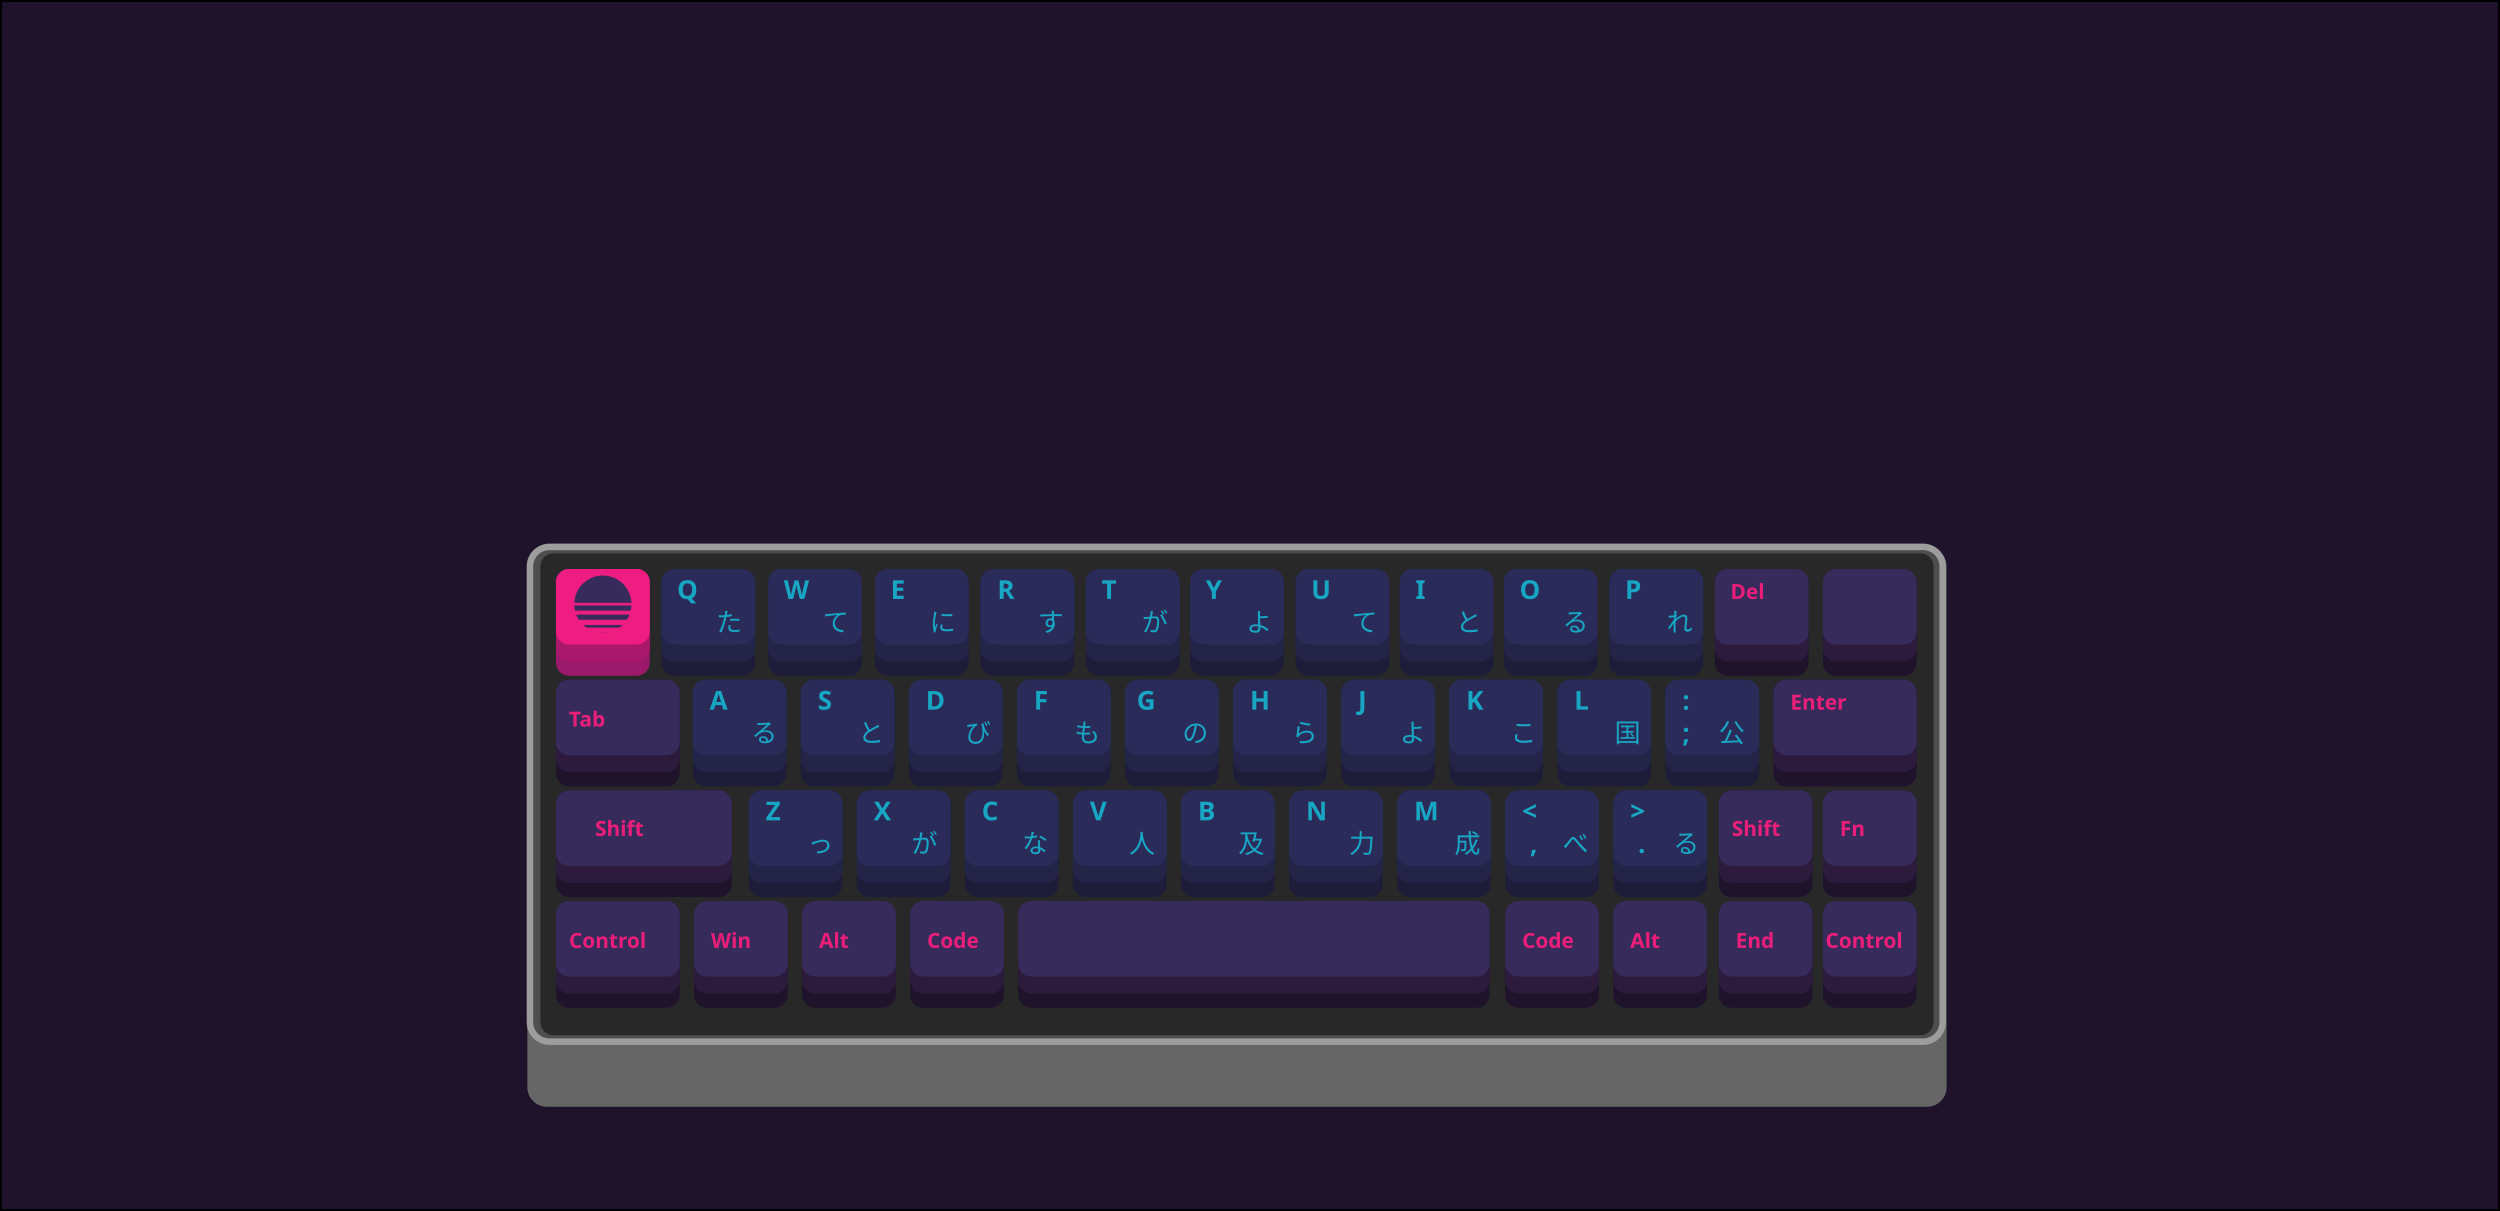
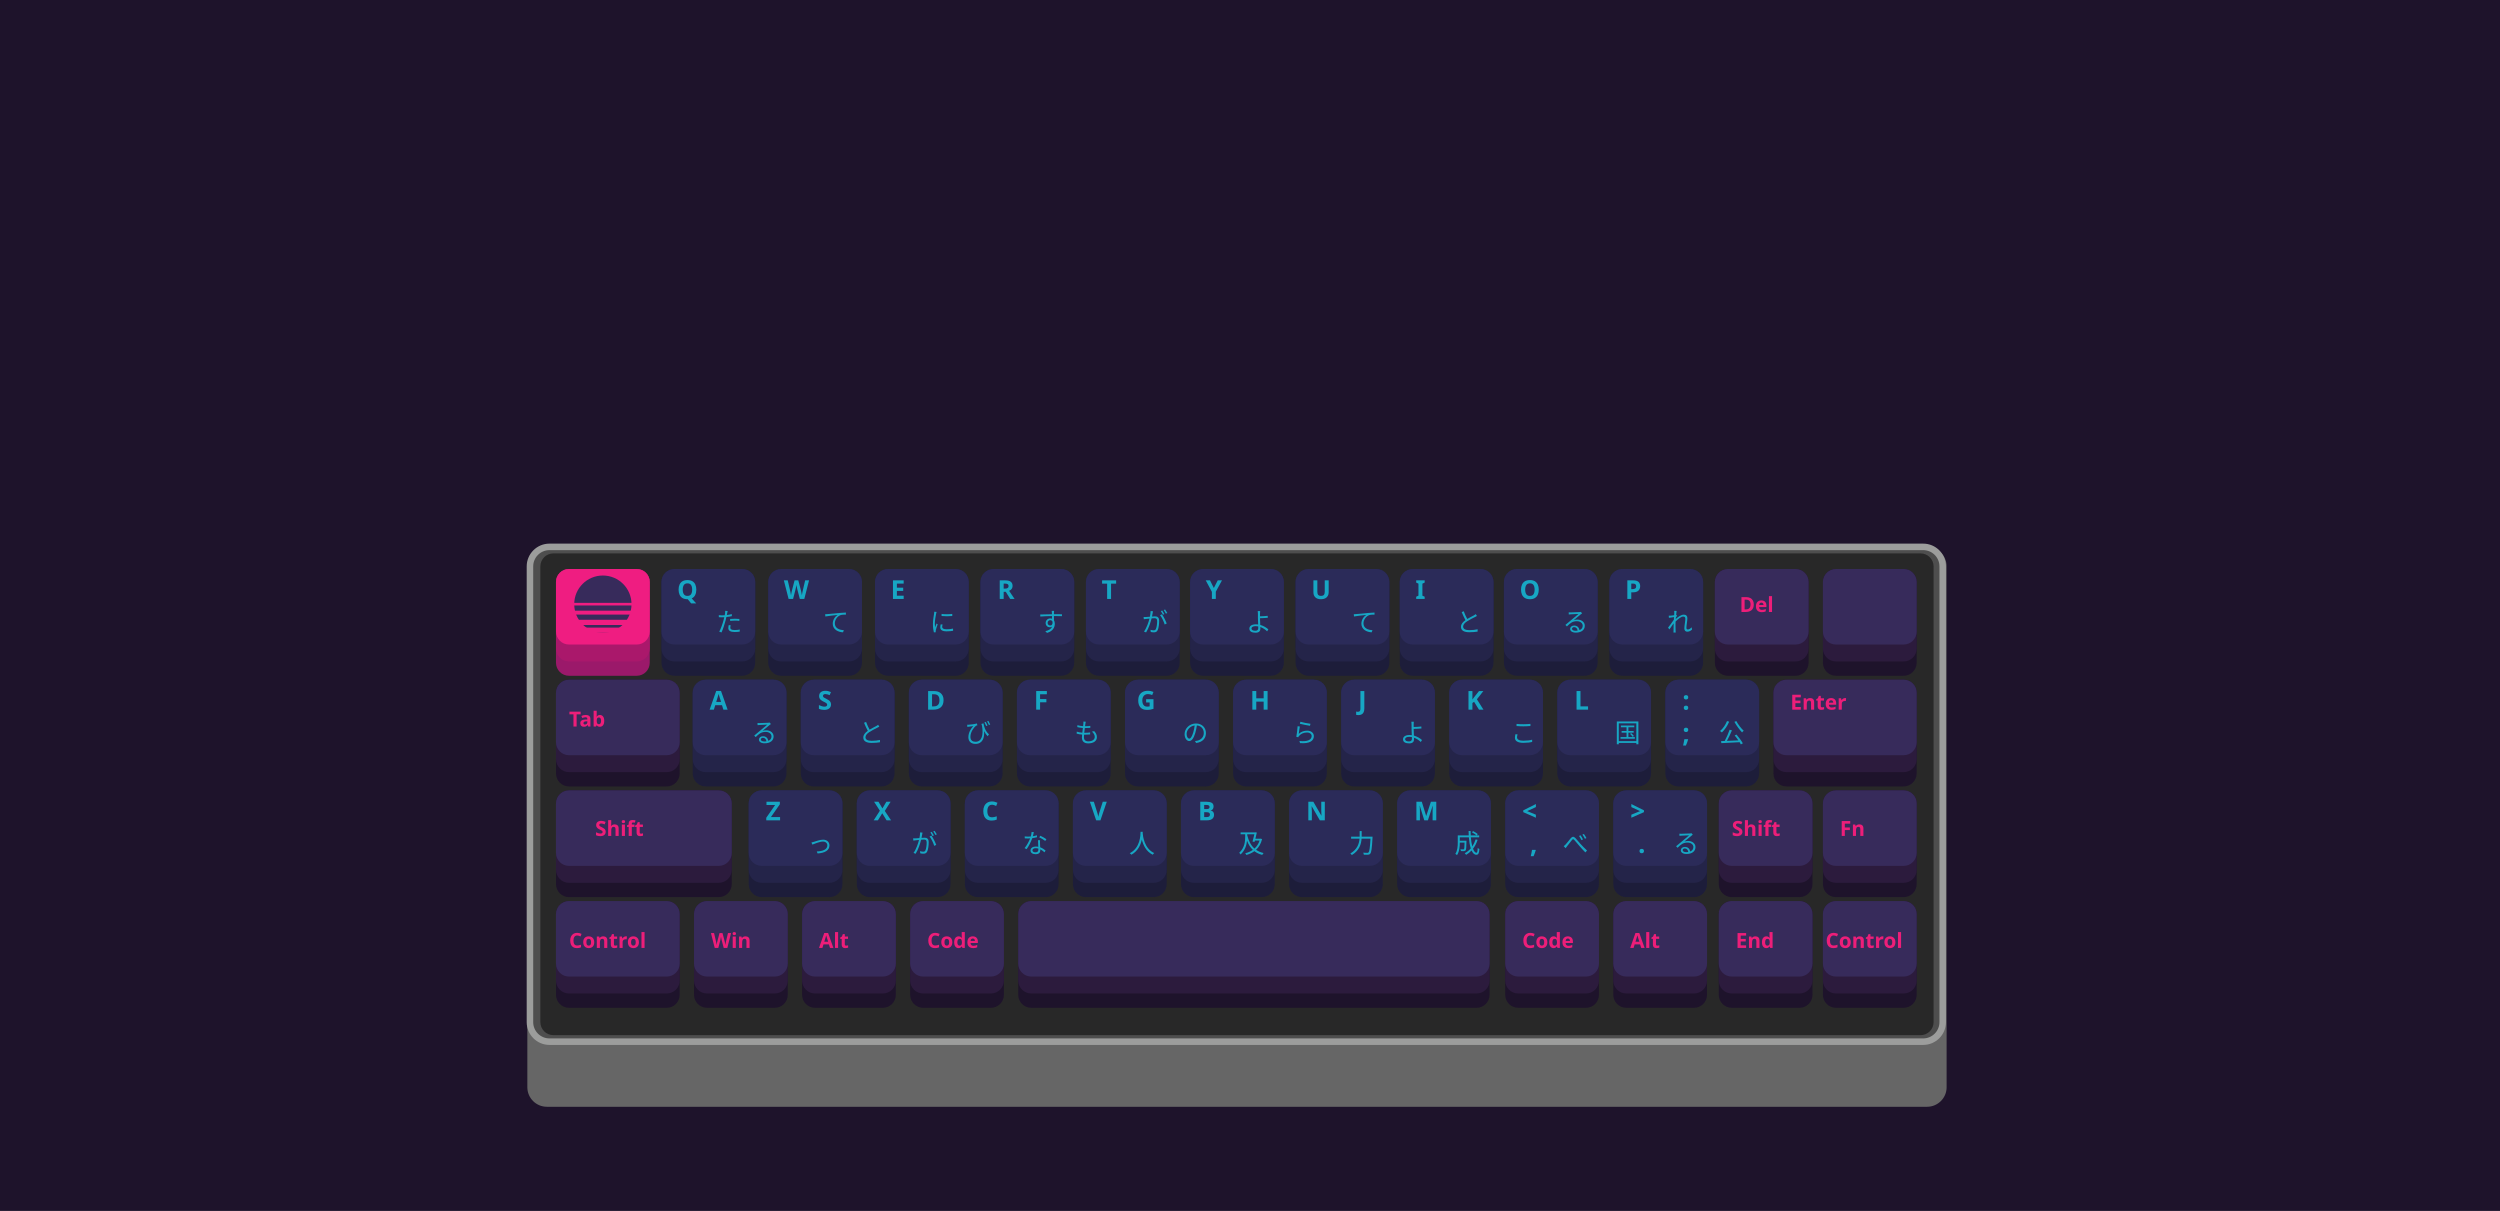
<svg xmlns="http://www.w3.org/2000/svg" version="1.1" width="100%" height="100%" viewBox="0 0 1920 930">
-   <rect width="100%" height="100%" style="fill:#1e132b;stroke-width:3;stroke:rgb(0,0,0)" />
-   <rect x="405" y="420" rx="15" ry="15" width="1090" height="430" style="fill:#666666;" />
-   <rect x="407" y="420" rx="15" ry="15" width="1085" height="380" style="fill:#4e4e4e;stroke:#9c9d9c;stroke-width:5;" />
-   <rect x="415" y="425" rx="10" ry="10" width="1070" height="370" style="fill:#282828;" />
-   <rect x="427" y="437" rx="10" ry="10" width="72" height="82" style="fill:#9b196a;" />
-   <rect x="427" y="437" rx="10" ry="10" width="72" height="71" style="fill:#aa186b;" />
-   <rect x="427" y="437" rx="10" ry="10" width="72" height="58" style="fill:#ef1d81;" />
+   <rect width="100%" height="100%" fill="#1e132b" />
+   <rect x="405" y="420" rx="15" ry="15" width="1090" height="430" fill="#666666" />
+   <rect x="407" y="420" rx="15" ry="15" width="1085" height="380" fill="#4e4e4e" stroke="#9c9d9c" stroke-width="5" />
+   <rect x="415" y="425" rx="10" ry="10" width="1070" height="370" fill="#282828" />
+   <rect x="427" y="437" rx="10" ry="10" width="72" height="82" fill="#9b196a" />
+   <rect x="427" y="437" rx="10" ry="10" width="72" height="71" fill="#aa186b" />
+   <rect x="427" y="437" rx="10" ry="10" width="72" height="58" fill="#ef1d81" />
  <circle cx="463" cy="464" r="22" fill="#372b5b" />
-   <rect x="430" y="463" width="65" height="2" style="fill:#ef1d81;" />
-   <rect x="430" y="469" width="65" height="3" style="fill:#ef1d81;" />
-   <rect x="430" y="476" width="65" height="4" style="fill:#ef1d81;" />
-   <rect x="430" y="482" width="65" height="4" style="fill:#ef1d81;" />
-   <rect x="508" y="437" rx="10" ry="10" width="72" height="82" style="fill:#1d1d3a;" />
-   <rect x="508" y="437" rx="10" ry="10" width="72" height="71" style="fill:#242449;" />
-   <rect x="508" y="437" rx="10" ry="10" width="72" height="58" style="fill:#2b2b59;" />
+   <rect x="430" y="463" width="65" height="2" fill="#ef1d81" />
+   <rect x="430" y="469" width="65" height="3" fill="#ef1d81" />
+   <rect x="430" y="476" width="65" height="4" fill="#ef1d81" />
+   <rect x="430" y="482" width="65" height="4" fill="#ef1d81" />
+   <rect x="508" y="437" rx="10" ry="10" width="72" height="82" fill="#1d1d3a" />
+   <rect x="508" y="437" rx="10" ry="10" width="72" height="71" fill="#242449" />
+   <rect x="508" y="437" rx="10" ry="10" width="72" height="58" fill="#2b2b59" />
  <text x="520" y="460" fill="#17a7c4" font-family="Verdana" font-weight="600" font-size="20">Q</text>
  <text x="550" y="485" fill="#17a7c4" font-family="Verdana" font-weight="500" font-size="20">た</text>
-   <rect x="590" y="437" rx="10" ry="10" width="72" height="82" style="fill:#1d1d3a;" />
-   <rect x="590" y="437" rx="10" ry="10" width="72" height="71" style="fill:#242449;" />
-   <rect x="590" y="437" rx="10" ry="10" width="72" height="58" style="fill:#2b2b59;" />
+   <rect x="590" y="437" rx="10" ry="10" width="72" height="82" fill="#1d1d3a" />
+   <rect x="590" y="437" rx="10" ry="10" width="72" height="71" fill="#242449" />
+   <rect x="590" y="437" rx="10" ry="10" width="72" height="58" fill="#2b2b59" />
  <text x="602" y="460" fill="#17a7c4" font-family="Verdana" font-weight="600" font-size="20">W</text>
  <text x="632" y="485" fill="#17a7c4" font-family="Verdana" font-weight="500" font-size="20">て</text>
-   <rect x="672" y="437" rx="10" ry="10" width="72" height="82" style="fill:#1d1d3a;" />
-   <rect x="672" y="437" rx="10" ry="10" width="72" height="71" style="fill:#242449;" />
-   <rect x="672" y="437" rx="10" ry="10" width="72" height="58" style="fill:#2b2b59;" />
+   <rect x="672" y="437" rx="10" ry="10" width="72" height="82" fill="#1d1d3a" />
+   <rect x="672" y="437" rx="10" ry="10" width="72" height="71" fill="#242449" />
+   <rect x="672" y="437" rx="10" ry="10" width="72" height="58" fill="#2b2b59" />
  <text x="684" y="460" fill="#17a7c4" font-family="Verdana" font-weight="600" font-size="20">E</text>
  <text x="714" y="485" fill="#17a7c4" font-family="Verdana" font-weight="500" font-size="20">に</text>
-   <rect x="753" y="437" rx="10" ry="10" width="72" height="82" style="fill:#1d1d3a;" />
-   <rect x="753" y="437" rx="10" ry="10" width="72" height="71" style="fill:#242449;" />
-   <rect x="753" y="437" rx="10" ry="10" width="72" height="58" style="fill:#2b2b59;" />
+   <rect x="753" y="437" rx="10" ry="10" width="72" height="82" fill="#1d1d3a" />
+   <rect x="753" y="437" rx="10" ry="10" width="72" height="71" fill="#242449" />
+   <rect x="753" y="437" rx="10" ry="10" width="72" height="58" fill="#2b2b59" />
  <text x="766" y="460" fill="#17a7c4" font-family="Verdana" font-weight="600" font-size="20">R</text>
  <text x="797" y="485" fill="#17a7c4" font-family="Verdana" font-weight="500" font-size="20">す</text>
-   <rect x="834" y="437" rx="10" ry="10" width="72" height="82" style="fill:#1d1d3a;" />
-   <rect x="834" y="437" rx="10" ry="10" width="72" height="71" style="fill:#242449;" />
-   <rect x="834" y="437" rx="10" ry="10" width="72" height="58" style="fill:#2b2b59;" />
+   <rect x="834" y="437" rx="10" ry="10" width="72" height="82" fill="#1d1d3a" />
+   <rect x="834" y="437" rx="10" ry="10" width="72" height="71" fill="#242449" />
+   <rect x="834" y="437" rx="10" ry="10" width="72" height="58" fill="#2b2b59" />
  <text x="846" y="460" fill="#17a7c4" font-family="Verdana" font-weight="600" font-size="20">T</text>
  <text x="877" y="485" fill="#17a7c4" font-family="Verdana" font-weight="500" font-size="20">が</text>
-   <rect x="914" y="437" rx="10" ry="10" width="72" height="82" style="fill:#1d1d3a;" />
-   <rect x="914" y="437" rx="10" ry="10" width="72" height="71" style="fill:#242449;" />
-   <rect x="914" y="437" rx="10" ry="10" width="72" height="58" style="fill:#2b2b59;" />
+   <rect x="914" y="437" rx="10" ry="10" width="72" height="82" fill="#1d1d3a" />
+   <rect x="914" y="437" rx="10" ry="10" width="72" height="71" fill="#242449" />
+   <rect x="914" y="437" rx="10" ry="10" width="72" height="58" fill="#2b2b59" />
  <text x="926" y="460" fill="#17a7c4" font-family="Verdana" font-weight="600" font-size="20">Y</text>
  <text x="957" y="485" fill="#17a7c4" font-family="Verdana" font-weight="500" font-size="20">よ</text>
-   <rect x="995" y="437" rx="10" ry="10" width="72" height="82" style="fill:#1d1d3a;" />
-   <rect x="995" y="437" rx="10" ry="10" width="72" height="71" style="fill:#242449;" />
-   <rect x="995" y="437" rx="10" ry="10" width="72" height="58" style="fill:#2b2b59;" />
+   <rect x="995" y="437" rx="10" ry="10" width="72" height="82" fill="#1d1d3a" />
+   <rect x="995" y="437" rx="10" ry="10" width="72" height="71" fill="#242449" />
+   <rect x="995" y="437" rx="10" ry="10" width="72" height="58" fill="#2b2b59" />
  <text x="1007" y="460" fill="#17a7c4" font-family="Verdana" font-weight="600" font-size="20">U</text>
  <text x="1038" y="485" fill="#17a7c4" font-family="Verdana" font-weight="500" font-size="20">て</text>
-   <rect x="1075" y="437" rx="10" ry="10" width="72" height="82" style="fill:#1d1d3a;" />
-   <rect x="1075" y="437" rx="10" ry="10" width="72" height="71" style="fill:#242449;" />
-   <rect x="1075" y="437" rx="10" ry="10" width="72" height="58" style="fill:#2b2b59;" />
+   <rect x="1075" y="437" rx="10" ry="10" width="72" height="82" fill="#1d1d3a" />
+   <rect x="1075" y="437" rx="10" ry="10" width="72" height="71" fill="#242449" />
+   <rect x="1075" y="437" rx="10" ry="10" width="72" height="58" fill="#2b2b59" />
  <text x="1087" y="460" fill="#17a7c4" font-family="Verdana" font-weight="600" font-size="20">I</text>
  <text x="1118" y="485" fill="#17a7c4" font-family="Verdana" font-weight="500" font-size="20">と</text>
-   <rect x="1155" y="437" rx="10" ry="10" width="72" height="82" style="fill:#1d1d3a;" />
-   <rect x="1155" y="437" rx="10" ry="10" width="72" height="71" style="fill:#242449;" />
-   <rect x="1155" y="437" rx="10" ry="10" width="72" height="58" style="fill:#2b2b59;" />
+   <rect x="1155" y="437" rx="10" ry="10" width="72" height="82" fill="#1d1d3a" />
+   <rect x="1155" y="437" rx="10" ry="10" width="72" height="71" fill="#242449" />
+   <rect x="1155" y="437" rx="10" ry="10" width="72" height="58" fill="#2b2b59" />
  <text x="1167" y="460" fill="#17a7c4" font-family="Verdana" font-weight="600" font-size="20">O</text>
  <text x="1200" y="485" fill="#17a7c4" font-family="Verdana" font-weight="500" font-size="20">る</text>
-   <rect x="1236" y="437" rx="10" ry="10" width="72" height="82" style="fill:#1d1d3a;" />
-   <rect x="1236" y="437" rx="10" ry="10" width="72" height="71" style="fill:#242449;" />
-   <rect x="1236" y="437" rx="10" ry="10" width="72" height="58" style="fill:#2b2b59;" />
+   <rect x="1236" y="437" rx="10" ry="10" width="72" height="82" fill="#1d1d3a" />
+   <rect x="1236" y="437" rx="10" ry="10" width="72" height="71" fill="#242449" />
+   <rect x="1236" y="437" rx="10" ry="10" width="72" height="58" fill="#2b2b59" />
  <text x="1248" y="460" fill="#17a7c4" font-family="Verdana" font-weight="600" font-size="20">P</text>
  <text x="1280" y="485" fill="#17a7c4" font-family="Verdana" font-weight="500" font-size="20">れ</text>
-   <rect x="1317" y="437" rx="10" ry="10" width="72" height="82" style="fill:#1e132b;" />
-   <rect x="1317" y="437" rx="10" ry="10" width="72" height="71" style="fill:#2c1b3d;" />
-   <rect x="1317" y="437" rx="10" ry="10" width="72" height="58" style="fill:#372b5b;" />
-   <text x="1329" y="460" fill="#ed1e79" font-family="Verdana" font-weight="600" font-size="16">Del</text>
-   <rect x="1400" y="437" rx="10" ry="10" width="72" height="82" style="fill:#1e132b;" />
-   <rect x="1400" y="437" rx="10" ry="10" width="72" height="71" style="fill:#2c1b3d;" />
-   <rect x="1400" y="437" rx="10" ry="10" width="72" height="58" style="fill:#372b5b;" />
-   <rect x="427" y="522" rx="10" ry="10" width="95" height="82" style="fill:#1e132b;" />
-   <rect x="427" y="522" rx="10" ry="10" width="95" height="71" style="fill:#2c1b3d;" />
-   <rect x="427" y="522" rx="10" ry="10" width="95" height="58" style="fill:#372b5b;" />
+   <rect x="1317" y="437" rx="10" ry="10" width="72" height="82" fill="#1e132b" />
+   <rect x="1317" y="437" rx="10" ry="10" width="72" height="71" fill="#2c1b3d" />
+   <rect x="1317" y="437" rx="10" ry="10" width="72" height="58" fill="#372b5b" />
+   <text x="1336" y="470" fill="#ed1e79" font-family="Verdana" font-weight="600" font-size="16">Del</text>
+   <rect x="1400" y="437" rx="10" ry="10" width="72" height="82" fill="#1e132b" />
+   <rect x="1400" y="437" rx="10" ry="10" width="72" height="71" fill="#2c1b3d" />
+   <rect x="1400" y="437" rx="10" ry="10" width="72" height="58" fill="#372b5b" />
+   <rect x="427" y="522" rx="10" ry="10" width="95" height="82" fill="#1e132b" />
+   <rect x="427" y="522" rx="10" ry="10" width="95" height="71" fill="#2c1b3d" />
+   <rect x="427" y="522" rx="10" ry="10" width="95" height="58" fill="#372b5b" />
  <text x="437" y="558" fill="#ed1e79" font-family="Verdana" font-weight="600" font-size="16">Tab</text>
-   <rect x="532" y="522" rx="10" ry="10" width="72" height="82" style="fill:#1d1d3a;" />
-   <rect x="532" y="522" rx="10" ry="10" width="72" height="71" style="fill:#242449;" />
-   <rect x="532" y="522" rx="10" ry="10" width="72" height="58" style="fill:#2b2b59;" />
+   <rect x="532" y="522" rx="10" ry="10" width="72" height="82" fill="#1d1d3a" />
+   <rect x="532" y="522" rx="10" ry="10" width="72" height="71" fill="#242449" />
+   <rect x="532" y="522" rx="10" ry="10" width="72" height="58" fill="#2b2b59" />
  <text x="545" y="545" fill="#17a7c4" font-family="Verdana" font-weight="600" font-size="20">A</text>
  <text x="577" y="570" fill="#17a7c4" font-family="Verdana" font-weight="500" font-size="20">る</text>
-   <rect x="615" y="522" rx="10" ry="10" width="72" height="82" style="fill:#1d1d3a;" />
-   <rect x="615" y="522" rx="10" ry="10" width="72" height="71" style="fill:#242449;" />
-   <rect x="615" y="522" rx="10" ry="10" width="72" height="58" style="fill:#2b2b59;" />
+   <rect x="615" y="522" rx="10" ry="10" width="72" height="82" fill="#1d1d3a" />
+   <rect x="615" y="522" rx="10" ry="10" width="72" height="71" fill="#242449" />
+   <rect x="615" y="522" rx="10" ry="10" width="72" height="58" fill="#2b2b59" />
  <text x="628" y="545" fill="#17a7c4" font-family="Verdana" font-weight="600" font-size="20">S</text>
  <text x="659" y="570" fill="#17a7c4" font-family="Verdana" font-weight="500" font-size="20">と</text>
-   <rect x="698" y="522" rx="10" ry="10" width="72" height="82" style="fill:#1d1d3a;" />
-   <rect x="698" y="522" rx="10" ry="10" width="72" height="71" style="fill:#242449;" />
-   <rect x="698" y="522" rx="10" ry="10" width="72" height="58" style="fill:#2b2b59;" />
+   <rect x="698" y="522" rx="10" ry="10" width="72" height="82" fill="#1d1d3a" />
+   <rect x="698" y="522" rx="10" ry="10" width="72" height="71" fill="#242449" />
+   <rect x="698" y="522" rx="10" ry="10" width="72" height="58" fill="#2b2b59" />
  <text x="711" y="545" fill="#17a7c4" font-family="Verdana" font-weight="600" font-size="20">D</text>
  <text x="741" y="570" fill="#17a7c4" font-family="Verdana" font-weight="500" font-size="20">び</text>
-   <rect x="781" y="522" rx="10" ry="10" width="72" height="82" style="fill:#1d1d3a;" />
-   <rect x="781" y="522" rx="10" ry="10" width="72" height="71" style="fill:#242449;" />
-   <rect x="781" y="522" rx="10" ry="10" width="72" height="58" style="fill:#2b2b59;" />
+   <rect x="781" y="522" rx="10" ry="10" width="72" height="82" fill="#1d1d3a" />
+   <rect x="781" y="522" rx="10" ry="10" width="72" height="71" fill="#242449" />
+   <rect x="781" y="522" rx="10" ry="10" width="72" height="58" fill="#2b2b59" />
  <text x="794" y="545" fill="#17a7c4" font-family="Verdana" font-weight="600" font-size="20">F</text>
  <text x="825" y="570" fill="#17a7c4" font-family="Verdana" font-weight="500" font-size="20">も</text>
-   <rect x="864" y="522" rx="10" ry="10" width="72" height="82" style="fill:#1d1d3a;" />
-   <rect x="864" y="522" rx="10" ry="10" width="72" height="71" style="fill:#242449;" />
-   <rect x="864" y="522" rx="10" ry="10" width="72" height="58" style="fill:#2b2b59;" />
+   <rect x="864" y="522" rx="10" ry="10" width="72" height="82" fill="#1d1d3a" />
+   <rect x="864" y="522" rx="10" ry="10" width="72" height="71" fill="#242449" />
+   <rect x="864" y="522" rx="10" ry="10" width="72" height="58" fill="#2b2b59" />
  <text x="873" y="545" fill="#17a7c4" font-family="Verdana" font-weight="600" font-size="20">G</text>
  <text x="908" y="570" fill="#17a7c4" font-family="Verdana" font-weight="500" font-size="20">の</text>
-   <rect x="947" y="522" rx="10" ry="10" width="72" height="82" style="fill:#1d1d3a;" />
-   <rect x="947" y="522" rx="10" ry="10" width="72" height="71" style="fill:#242449;" />
-   <rect x="947" y="522" rx="10" ry="10" width="72" height="58" style="fill:#2b2b59;" />
+   <rect x="947" y="522" rx="10" ry="10" width="72" height="82" fill="#1d1d3a" />
+   <rect x="947" y="522" rx="10" ry="10" width="72" height="71" fill="#242449" />
+   <rect x="947" y="522" rx="10" ry="10" width="72" height="58" fill="#2b2b59" />
  <text x="960" y="545" fill="#17a7c4" font-family="Verdana" font-weight="600" font-size="20">H</text>
  <text x="992" y="570" fill="#17a7c4" font-family="Verdana" font-weight="500" font-size="20">ら</text>
-   <rect x="1030" y="522" rx="10" ry="10" width="72" height="82" style="fill:#1d1d3a;" />
-   <rect x="1030" y="522" rx="10" ry="10" width="72" height="71" style="fill:#242449;" />
-   <rect x="1030" y="522" rx="10" ry="10" width="72" height="58" style="fill:#2b2b59;" />
+   <rect x="1030" y="522" rx="10" ry="10" width="72" height="82" fill="#1d1d3a" />
+   <rect x="1030" y="522" rx="10" ry="10" width="72" height="71" fill="#242449" />
+   <rect x="1030" y="522" rx="10" ry="10" width="72" height="58" fill="#2b2b59" />
  <text x="1043" y="545" fill="#17a7c4" font-family="Verdana" font-weight="600" font-size="20">J</text>
  <text x="1075" y="570" fill="#17a7c4" font-family="Verdana" font-weight="500" font-size="20">よ</text>
-   <rect x="1113" y="522" rx="10" ry="10" width="72" height="82" style="fill:#1d1d3a;" />
-   <rect x="1113" y="522" rx="10" ry="10" width="72" height="71" style="fill:#242449;" />
-   <rect x="1113" y="522" rx="10" ry="10" width="72" height="58" style="fill:#2b2b59;" />
+   <rect x="1113" y="522" rx="10" ry="10" width="72" height="82" fill="#1d1d3a" />
+   <rect x="1113" y="522" rx="10" ry="10" width="72" height="71" fill="#242449" />
+   <rect x="1113" y="522" rx="10" ry="10" width="72" height="58" fill="#2b2b59" />
  <text x="1126" y="545" fill="#17a7c4" font-family="Verdana" font-weight="600" font-size="20">K</text>
  <text x="1160" y="570" fill="#17a7c4" font-family="Verdana" font-weight="500" font-size="20">こ</text>
-   <rect x="1196" y="522" rx="10" ry="10" width="72" height="82" style="fill:#1d1d3a;" />
-   <rect x="1196" y="522" rx="10" ry="10" width="72" height="71" style="fill:#242449;" />
-   <rect x="1196" y="522" rx="10" ry="10" width="72" height="58" style="fill:#2b2b59;" />
+   <rect x="1196" y="522" rx="10" ry="10" width="72" height="82" fill="#1d1d3a" />
+   <rect x="1196" y="522" rx="10" ry="10" width="72" height="71" fill="#242449" />
+   <rect x="1196" y="522" rx="10" ry="10" width="72" height="58" fill="#2b2b59" />
  <text x="1209" y="545" fill="#17a7c4" font-family="Verdana" font-weight="600" font-size="20">L</text>
  <text x="1240" y="570" fill="#17a7c4" font-family="Verdana" font-weight="500" font-size="20">国</text>
-   <rect x="1279" y="522" rx="10" ry="10" width="72" height="82" style="fill:#1d1d3a;" />
-   <rect x="1279" y="522" rx="10" ry="10" width="72" height="71" style="fill:#242449;" />
-   <rect x="1279" y="522" rx="10" ry="10" width="72" height="58" style="fill:#2b2b59;" />
+   <rect x="1279" y="522" rx="10" ry="10" width="72" height="82" fill="#1d1d3a" />
+   <rect x="1279" y="522" rx="10" ry="10" width="72" height="71" fill="#242449" />
+   <rect x="1279" y="522" rx="10" ry="10" width="72" height="58" fill="#2b2b59" />
  <text x="1292" y="545" fill="#17a7c4" font-family="Verdana" font-weight="600" font-size="20">:</text>
  <text x="1292" y="570" fill="#17a7c4" font-family="Verdana" font-weight="600" font-size="20">;</text>
  <text x="1320" y="570" fill="#17a7c4" font-family="Verdana" font-weight="500" font-size="20">公</text>
-   <rect x="1362" y="522" rx="10" ry="10" width="110" height="82" style="fill:#1e132b;" />
-   <rect x="1362" y="522" rx="10" ry="10" width="110" height="71" style="fill:#2c1b3d;" />
-   <rect x="1362" y="522" rx="10" ry="10" width="110" height="58" style="fill:#372b5b;" />
+   <rect x="1362" y="522" rx="10" ry="10" width="110" height="82" fill="#1e132b" />
+   <rect x="1362" y="522" rx="10" ry="10" width="110" height="71" fill="#2c1b3d" />
+   <rect x="1362" y="522" rx="10" ry="10" width="110" height="58" fill="#372b5b" />
  <text x="1375" y="545" fill="#ed1e79" font-family="Verdana" font-weight="600" font-size="16">Enter</text>
-   <rect x="427" y="607" rx="10" ry="10" width="135" height="82" style="fill:#1e132b;" />
-   <rect x="427" y="607" rx="10" ry="10" width="135" height="71" style="fill:#2c1b3d;" />
-   <rect x="427" y="607" rx="10" ry="10" width="135" height="58" style="fill:#372b5b;" />
+   <rect x="427" y="607" rx="10" ry="10" width="135" height="82" fill="#1e132b" />
+   <rect x="427" y="607" rx="10" ry="10" width="135" height="71" fill="#2c1b3d" />
+   <rect x="427" y="607" rx="10" ry="10" width="135" height="58" fill="#372b5b" />
  <text x="457" y="642" fill="#ed1e79" font-family="Verdana" font-weight="600" font-size="16">Shift</text>
-   <rect x="575" y="607" rx="10" ry="10" width="72" height="82" style="fill:#1d1d3a;" />
-   <rect x="575" y="607" rx="10" ry="10" width="72" height="71" style="fill:#242449;" />
-   <rect x="575" y="607" rx="10" ry="10" width="72" height="58" style="fill:#2b2b59;" />
+   <rect x="575" y="607" rx="10" ry="10" width="72" height="82" fill="#1d1d3a" />
+   <rect x="575" y="607" rx="10" ry="10" width="72" height="71" fill="#242449" />
+   <rect x="575" y="607" rx="10" ry="10" width="72" height="58" fill="#2b2b59" />
  <text x="588" y="630" fill="#17a7c4" font-family="Verdana" font-weight="600" font-size="20">Z</text>
  <text x="620" y="655" fill="#17a7c4" font-family="Verdana" font-weight="500" font-size="20">っ</text>
-   <rect x="658" y="607" rx="10" ry="10" width="72" height="82" style="fill:#1d1d3a;" />
-   <rect x="658" y="607" rx="10" ry="10" width="72" height="71" style="fill:#242449;" />
-   <rect x="658" y="607" rx="10" ry="10" width="72" height="58" style="fill:#2b2b59;" />
+   <rect x="658" y="607" rx="10" ry="10" width="72" height="82" fill="#1d1d3a" />
+   <rect x="658" y="607" rx="10" ry="10" width="72" height="71" fill="#242449" />
+   <rect x="658" y="607" rx="10" ry="10" width="72" height="58" fill="#2b2b59" />
  <text x="671" y="630" fill="#17a7c4" font-family="Verdana" font-weight="600" font-size="20">X</text>
  <text x="700" y="655" fill="#17a7c4" font-family="Verdana" font-weight="500" font-size="20">が</text>
-   <rect x="741" y="607" rx="10" ry="10" width="72" height="82" style="fill:#1d1d3a;" />
-   <rect x="741" y="607" rx="10" ry="10" width="72" height="71" style="fill:#242449;" />
-   <rect x="741" y="607" rx="10" ry="10" width="72" height="58" style="fill:#2b2b59;" />
+   <rect x="741" y="607" rx="10" ry="10" width="72" height="82" fill="#1d1d3a" />
+   <rect x="741" y="607" rx="10" ry="10" width="72" height="71" fill="#242449" />
+   <rect x="741" y="607" rx="10" ry="10" width="72" height="58" fill="#2b2b59" />
  <text x="754" y="630" fill="#17a7c4" font-family="Verdana" font-weight="600" font-size="20">C</text>
  <text x="785" y="655" fill="#17a7c4" font-family="Verdana" font-weight="500" font-size="20">な</text>
-   <rect x="824" y="607" rx="10" ry="10" width="72" height="82" style="fill:#1d1d3a;" />
-   <rect x="824" y="607" rx="10" ry="10" width="72" height="71" style="fill:#242449;" />
-   <rect x="824" y="607" rx="10" ry="10" width="72" height="58" style="fill:#2b2b59;" />
+   <rect x="824" y="607" rx="10" ry="10" width="72" height="82" fill="#1d1d3a" />
+   <rect x="824" y="607" rx="10" ry="10" width="72" height="71" fill="#242449" />
+   <rect x="824" y="607" rx="10" ry="10" width="72" height="58" fill="#2b2b59" />
  <text x="837" y="630" fill="#17a7c4" font-family="Verdana" font-weight="600" font-size="20">V</text>
  <text x="867" y="655" fill="#17a7c4" font-family="Verdana" font-weight="500" font-size="20">人</text>
-   <rect x="907" y="607" rx="10" ry="10" width="72" height="82" style="fill:#1d1d3a;" />
-   <rect x="907" y="607" rx="10" ry="10" width="72" height="71" style="fill:#242449;" />
-   <rect x="907" y="607" rx="10" ry="10" width="72" height="58" style="fill:#2b2b59;" />
+   <rect x="907" y="607" rx="10" ry="10" width="72" height="82" fill="#1d1d3a" />
+   <rect x="907" y="607" rx="10" ry="10" width="72" height="71" fill="#242449" />
+   <rect x="907" y="607" rx="10" ry="10" width="72" height="58" fill="#2b2b59" />
  <text x="920" y="630" fill="#17a7c4" font-family="Verdana" font-weight="600" font-size="20">B</text>
  <text x="951" y="655" fill="#17a7c4" font-family="Verdana" font-weight="500" font-size="20">及</text>
-   <rect x="990" y="607" rx="10" ry="10" width="72" height="82" style="fill:#1d1d3a;" />
-   <rect x="990" y="607" rx="10" ry="10" width="72" height="71" style="fill:#242449;" />
-   <rect x="990" y="607" rx="10" ry="10" width="72" height="58" style="fill:#2b2b59;" />
+   <rect x="990" y="607" rx="10" ry="10" width="72" height="82" fill="#1d1d3a" />
+   <rect x="990" y="607" rx="10" ry="10" width="72" height="71" fill="#242449" />
+   <rect x="990" y="607" rx="10" ry="10" width="72" height="58" fill="#2b2b59" />
  <text x="1003" y="630" fill="#17a7c4" font-family="Verdana" font-weight="600" font-size="20">N</text>
  <text x="1036" y="655" fill="#17a7c4" font-family="Verdana" font-weight="500" font-size="20">力</text>
-   <rect x="1073" y="607" rx="10" ry="10" width="72" height="82" style="fill:#1d1d3a;" />
-   <rect x="1073" y="607" rx="10" ry="10" width="72" height="71" style="fill:#242449;" />
-   <rect x="1073" y="607" rx="10" ry="10" width="72" height="58" style="fill:#2b2b59;" />
+   <rect x="1073" y="607" rx="10" ry="10" width="72" height="82" fill="#1d1d3a" />
+   <rect x="1073" y="607" rx="10" ry="10" width="72" height="71" fill="#242449" />
+   <rect x="1073" y="607" rx="10" ry="10" width="72" height="58" fill="#2b2b59" />
  <text x="1086" y="630" fill="#17a7c4" font-family="Verdana" font-weight="600" font-size="20">M</text>
  <text x="1117" y="655" fill="#17a7c4" font-family="Verdana" font-weight="500" font-size="20">成</text>
-   <rect x="1156" y="607" rx="10" ry="10" width="72" height="82" style="fill:#1d1d3a;" />
-   <rect x="1156" y="607" rx="10" ry="10" width="72" height="71" style="fill:#242449;" />
-   <rect x="1156" y="607" rx="10" ry="10" width="72" height="58" style="fill:#2b2b59;" />
+   <rect x="1156" y="607" rx="10" ry="10" width="72" height="82" fill="#1d1d3a" />
+   <rect x="1156" y="607" rx="10" ry="10" width="72" height="71" fill="#242449" />
+   <rect x="1156" y="607" rx="10" ry="10" width="72" height="58" fill="#2b2b59" />
  <text x="1169" y="630" fill="#17a7c4" font-family="Verdana" font-weight="600" font-size="20">&lt;</text>
  <text x="1175" y="655" fill="#17a7c4" font-family="Verdana" font-weight="600" font-size="20">,</text>
  <text x="1200" y="655" fill="#17a7c4" font-family="Verdana" font-weight="500" font-size="20">べ</text>
-   <rect x="1239" y="607" rx="10" ry="10" width="72" height="82" style="fill:#1d1d3a;" />
-   <rect x="1239" y="607" rx="10" ry="10" width="72" height="71" style="fill:#242449;" />
-   <rect x="1239" y="607" rx="10" ry="10" width="72" height="58" style="fill:#2b2b59;" />
+   <rect x="1239" y="607" rx="10" ry="10" width="72" height="82" fill="#1d1d3a" />
+   <rect x="1239" y="607" rx="10" ry="10" width="72" height="71" fill="#242449" />
+   <rect x="1239" y="607" rx="10" ry="10" width="72" height="58" fill="#2b2b59" />
  <text x="1252" y="630" fill="#17a7c4" font-family="Verdana" font-weight="600" font-size="20">&gt;</text>
  <text x="1258" y="655" fill="#17a7c4" font-family="Verdana" font-weight="600" font-size="20">.</text>
  <text x="1285" y="655" fill="#17a7c4" font-family="Verdana" font-weight="500" font-size="20">る</text>
-   <rect x="1320" y="607" rx="10" ry="10" width="72" height="82" style="fill:#1e132b;" />
-   <rect x="1320" y="607" rx="10" ry="10" width="72" height="71" style="fill:#2c1b3d;" />
-   <rect x="1320" y="607" rx="10" ry="10" width="72" height="58" style="fill:#372b5b;" />
+   <rect x="1320" y="607" rx="10" ry="10" width="72" height="82" fill="#1e132b" />
+   <rect x="1320" y="607" rx="10" ry="10" width="72" height="71" fill="#2c1b3d" />
+   <rect x="1320" y="607" rx="10" ry="10" width="72" height="58" fill="#372b5b" />
  <text x="1330" y="642" fill="#ed1e79" font-family="Verdana" font-weight="600" font-size="16">Shift</text>
-   <rect x="1400" y="607" rx="10" ry="10" width="72" height="82" style="fill:#1e132b;" />
-   <rect x="1400" y="607" rx="10" ry="10" width="72" height="71" style="fill:#2c1b3d;" />
-   <rect x="1400" y="607" rx="10" ry="10" width="72" height="58" style="fill:#372b5b;" />
+   <rect x="1400" y="607" rx="10" ry="10" width="72" height="82" fill="#1e132b" />
+   <rect x="1400" y="607" rx="10" ry="10" width="72" height="71" fill="#2c1b3d" />
+   <rect x="1400" y="607" rx="10" ry="10" width="72" height="58" fill="#372b5b" />
  <text x="1413" y="642" fill="#ed1e79" font-family="Verdana" font-weight="600" font-size="16">Fn</text>
-   <rect x="427" y="692" rx="10" ry="10" width="95" height="82" style="fill:#1e132b;" />
-   <rect x="427" y="692" rx="10" ry="10" width="95" height="71" style="fill:#2c1b3d;" />
-   <rect x="427" y="692" rx="10" ry="10" width="95" height="58" style="fill:#372b5b;" />
+   <rect x="427" y="692" rx="10" ry="10" width="95" height="82" fill="#1e132b" />
+   <rect x="427" y="692" rx="10" ry="10" width="95" height="71" fill="#2c1b3d" />
+   <rect x="427" y="692" rx="10" ry="10" width="95" height="58" fill="#372b5b" />
  <text x="437" y="728" fill="#ed1e79" font-family="Verdana" font-weight="600" font-size="16">Control</text>
-   <rect x="533" y="692" rx="10" ry="10" width="72" height="82" style="fill:#1e132b;" />
-   <rect x="533" y="692" rx="10" ry="10" width="72" height="71" style="fill:#2c1b3d;" />
-   <rect x="533" y="692" rx="10" ry="10" width="72" height="58" style="fill:#372b5b;" />
+   <rect x="533" y="692" rx="10" ry="10" width="72" height="82" fill="#1e132b" />
+   <rect x="533" y="692" rx="10" ry="10" width="72" height="71" fill="#2c1b3d" />
+   <rect x="533" y="692" rx="10" ry="10" width="72" height="58" fill="#372b5b" />
  <text x="546" y="728" fill="#ed1e79" font-family="Verdana" font-weight="600" font-size="16">Win</text>
-   <rect x="616" y="692" rx="10" ry="10" width="72" height="82" style="fill:#1e132b;" />
-   <rect x="616" y="692" rx="10" ry="10" width="72" height="71" style="fill:#2c1b3d;" />
-   <rect x="616" y="692" rx="10" ry="10" width="72" height="58" style="fill:#372b5b;" />
+   <rect x="616" y="692" rx="10" ry="10" width="72" height="82" fill="#1e132b" />
+   <rect x="616" y="692" rx="10" ry="10" width="72" height="71" fill="#2c1b3d" />
+   <rect x="616" y="692" rx="10" ry="10" width="72" height="58" fill="#372b5b" />
  <text x="629" y="728" fill="#ed1e79" font-family="Verdana" font-weight="600" font-size="16">Alt</text>
-   <rect x="699" y="692" rx="10" ry="10" width="72" height="82" style="fill:#1e132b;" />
-   <rect x="699" y="692" rx="10" ry="10" width="72" height="71" style="fill:#2c1b3d;" />
-   <rect x="699" y="692" rx="10" ry="10" width="72" height="58" style="fill:#372b5b;" />
+   <rect x="699" y="692" rx="10" ry="10" width="72" height="82" fill="#1e132b" />
+   <rect x="699" y="692" rx="10" ry="10" width="72" height="71" fill="#2c1b3d" />
+   <rect x="699" y="692" rx="10" ry="10" width="72" height="58" fill="#372b5b" />
  <text x="712" y="728" fill="#ed1e79" font-family="Verdana" font-weight="600" font-size="16">Code</text>
-   <rect x="782" y="692" rx="10" ry="10" width="362" height="82" style="fill:#1e132b;" />
-   <rect x="782" y="692" rx="10" ry="10" width="362" height="71" style="fill:#2c1b3d;" />
-   <rect x="782" y="692" rx="10" ry="10" width="362" height="58" style="fill:#372b5b;" />
-   <rect x="1156" y="692" rx="10" ry="10" width="72" height="82" style="fill:#1e132b;" />
-   <rect x="1156" y="692" rx="10" ry="10" width="72" height="71" style="fill:#2c1b3d;" />
-   <rect x="1156" y="692" rx="10" ry="10" width="72" height="58" style="fill:#372b5b;" />
+   <rect x="782" y="692" rx="10" ry="10" width="362" height="82" fill="#1e132b" />
+   <rect x="782" y="692" rx="10" ry="10" width="362" height="71" fill="#2c1b3d" />
+   <rect x="782" y="692" rx="10" ry="10" width="362" height="58" fill="#372b5b" />
+   <rect x="1156" y="692" rx="10" ry="10" width="72" height="82" fill="#1e132b" />
+   <rect x="1156" y="692" rx="10" ry="10" width="72" height="71" fill="#2c1b3d" />
+   <rect x="1156" y="692" rx="10" ry="10" width="72" height="58" fill="#372b5b" />
  <text x="1169" y="728" fill="#ed1e79" font-family="Verdana" font-weight="600" font-size="16">Code</text>
-   <rect x="1239" y="692" rx="10" ry="10" width="72" height="82" style="fill:#1e132b;" />
-   <rect x="1239" y="692" rx="10" ry="10" width="72" height="71" style="fill:#2c1b3d;" />
-   <rect x="1239" y="692" rx="10" ry="10" width="72" height="58" style="fill:#372b5b;" />
+   <rect x="1239" y="692" rx="10" ry="10" width="72" height="82" fill="#1e132b" />
+   <rect x="1239" y="692" rx="10" ry="10" width="72" height="71" fill="#2c1b3d" />
+   <rect x="1239" y="692" rx="10" ry="10" width="72" height="58" fill="#372b5b" />
  <text x="1252" y="728" fill="#ed1e79" font-family="Verdana" font-weight="600" font-size="16">Alt</text>
-   <rect x="1320" y="692" rx="10" ry="10" width="72" height="82" style="fill:#1e132b;" />
-   <rect x="1320" y="692" rx="10" ry="10" width="72" height="71" style="fill:#2c1b3d;" />
-   <rect x="1320" y="692" rx="10" ry="10" width="72" height="58" style="fill:#372b5b;" />
+   <rect x="1320" y="692" rx="10" ry="10" width="72" height="82" fill="#1e132b" />
+   <rect x="1320" y="692" rx="10" ry="10" width="72" height="71" fill="#2c1b3d" />
+   <rect x="1320" y="692" rx="10" ry="10" width="72" height="58" fill="#372b5b" />
  <text x="1333" y="728" fill="#ed1e79" font-family="Verdana" font-weight="600" font-size="16">End</text>
-   <rect x="1400" y="692" rx="10" ry="10" width="72" height="82" style="fill:#1e132b;" />
-   <rect x="1400" y="692" rx="10" ry="10" width="72" height="71" style="fill:#2c1b3d;" />
-   <rect x="1400" y="692" rx="10" ry="10" width="72" height="58" style="fill:#372b5b;" />
+   <rect x="1400" y="692" rx="10" ry="10" width="72" height="82" fill="#1e132b" />
+   <rect x="1400" y="692" rx="10" ry="10" width="72" height="71" fill="#2c1b3d" />
+   <rect x="1400" y="692" rx="10" ry="10" width="72" height="58" fill="#372b5b" />
  <text x="1402" y="728" fill="#ed1e79" font-family="Verdana" font-weight="600" font-size="16">Control</text>
</svg>
